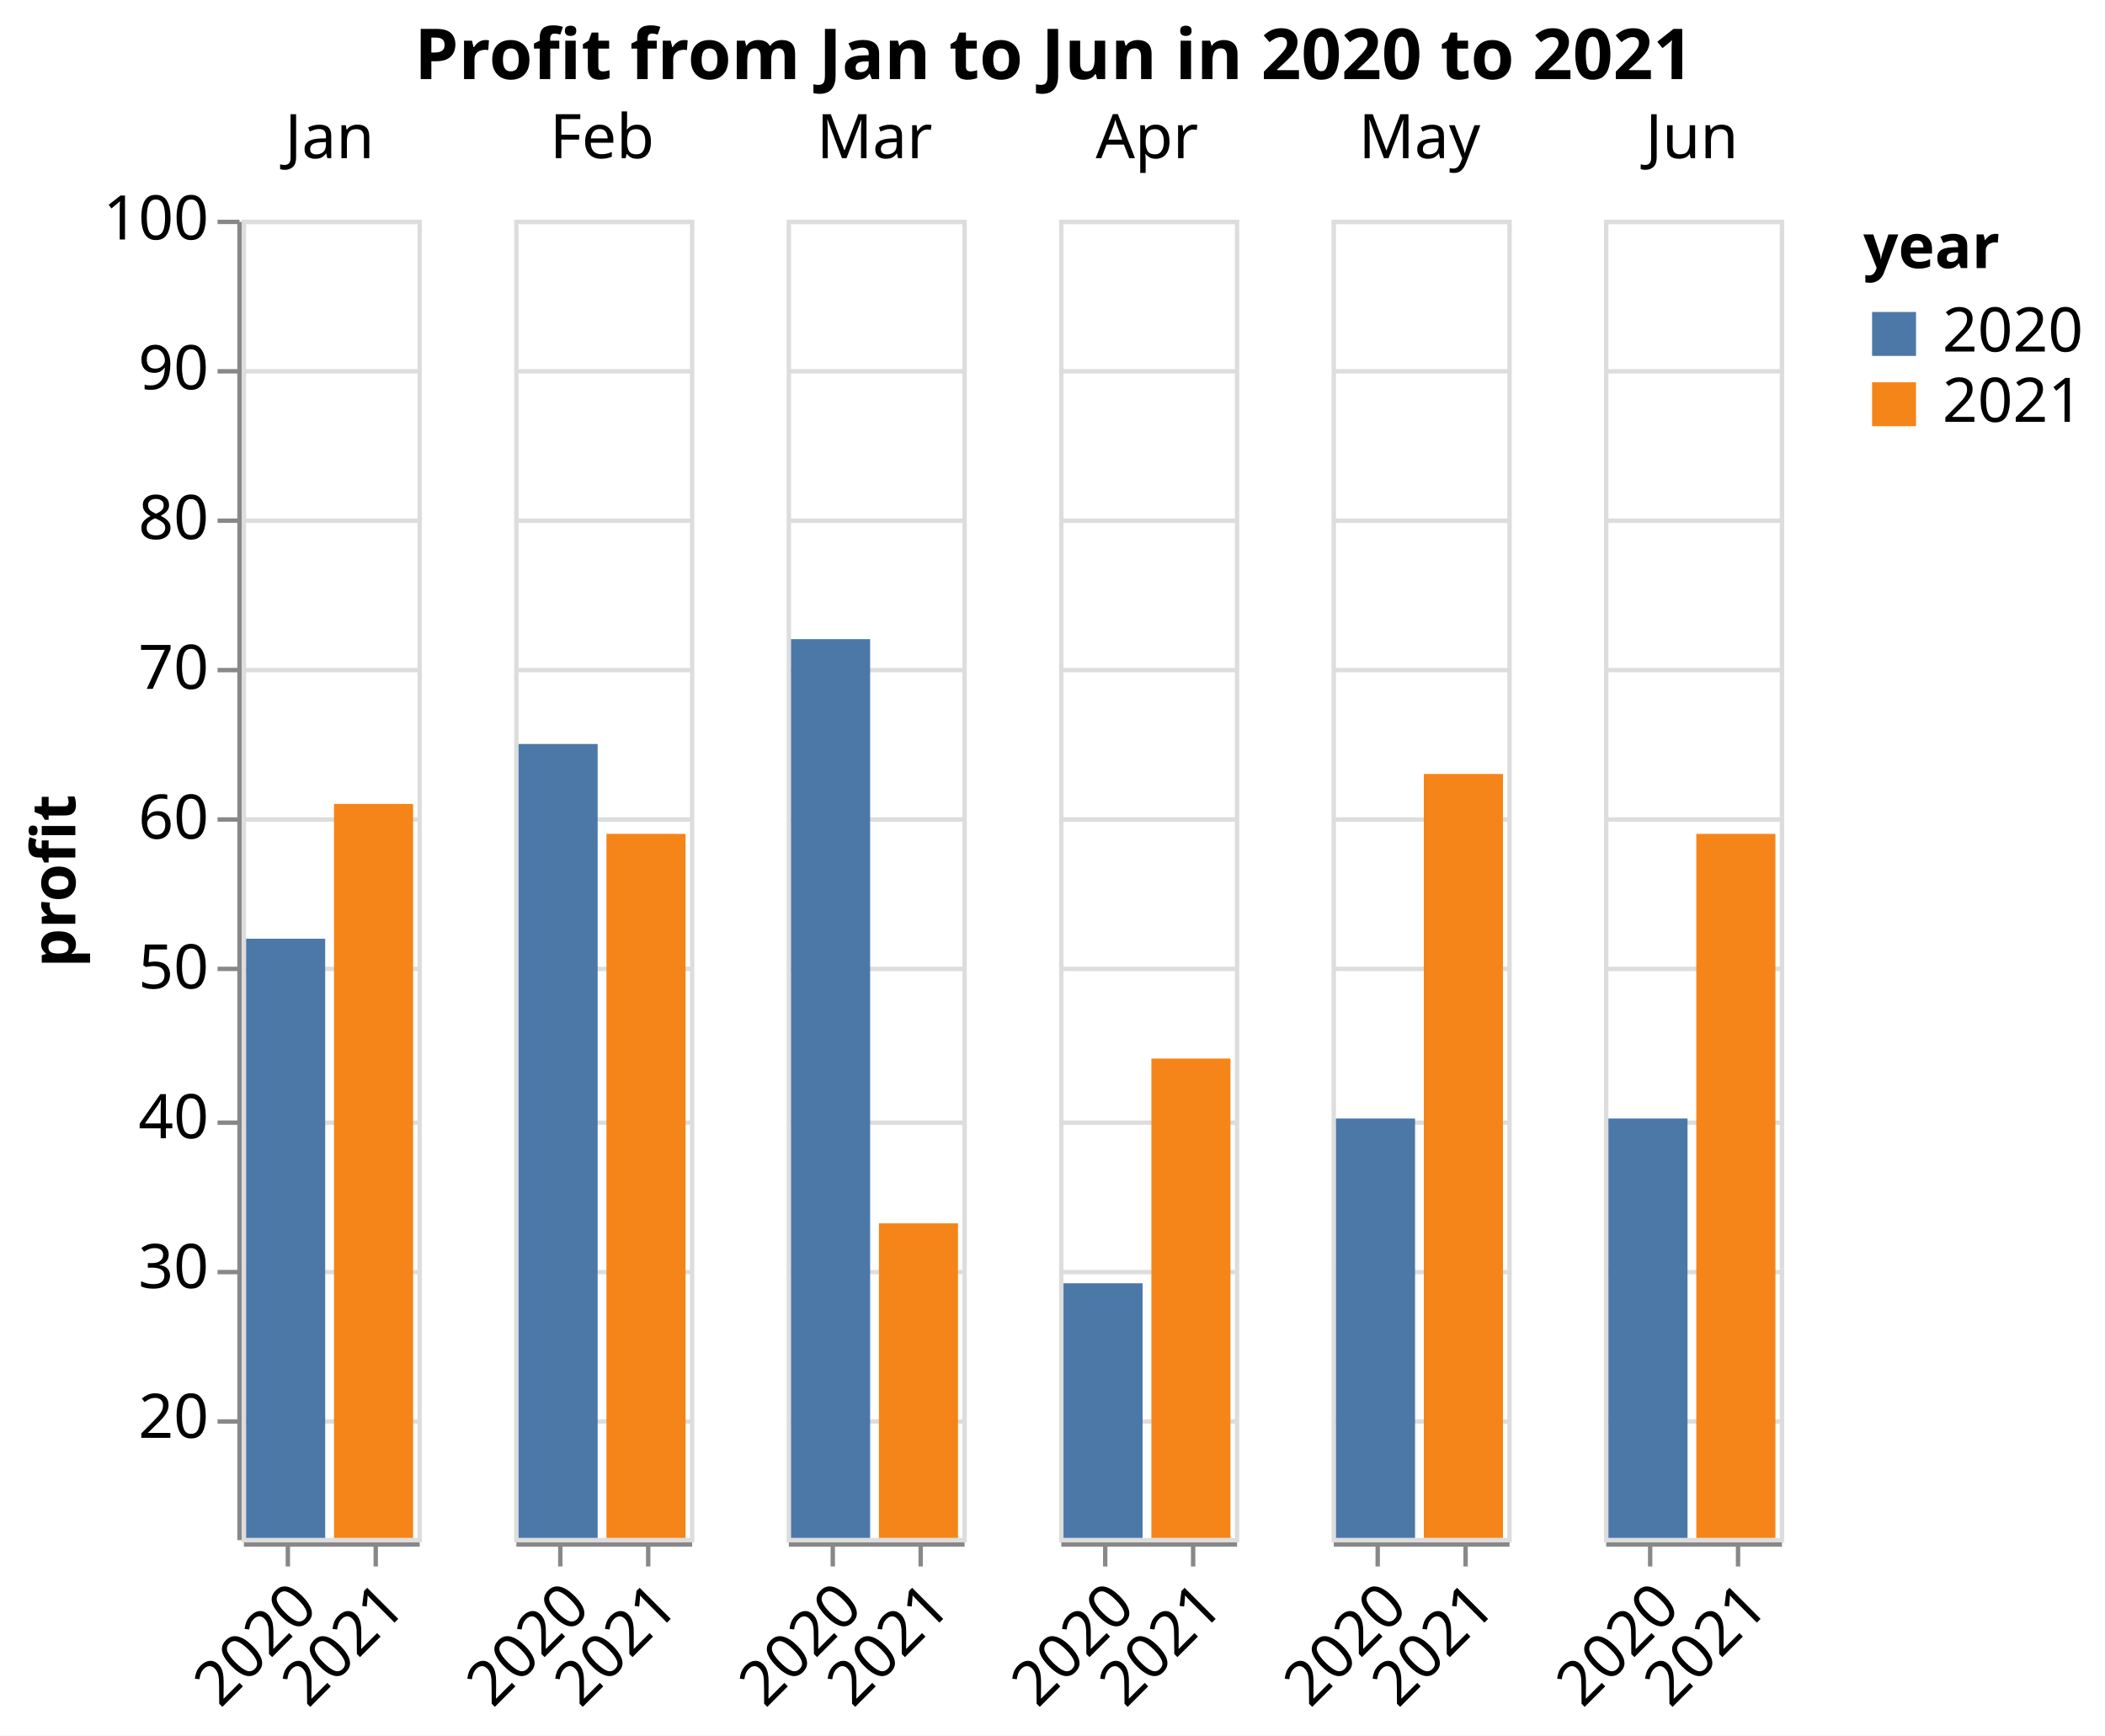
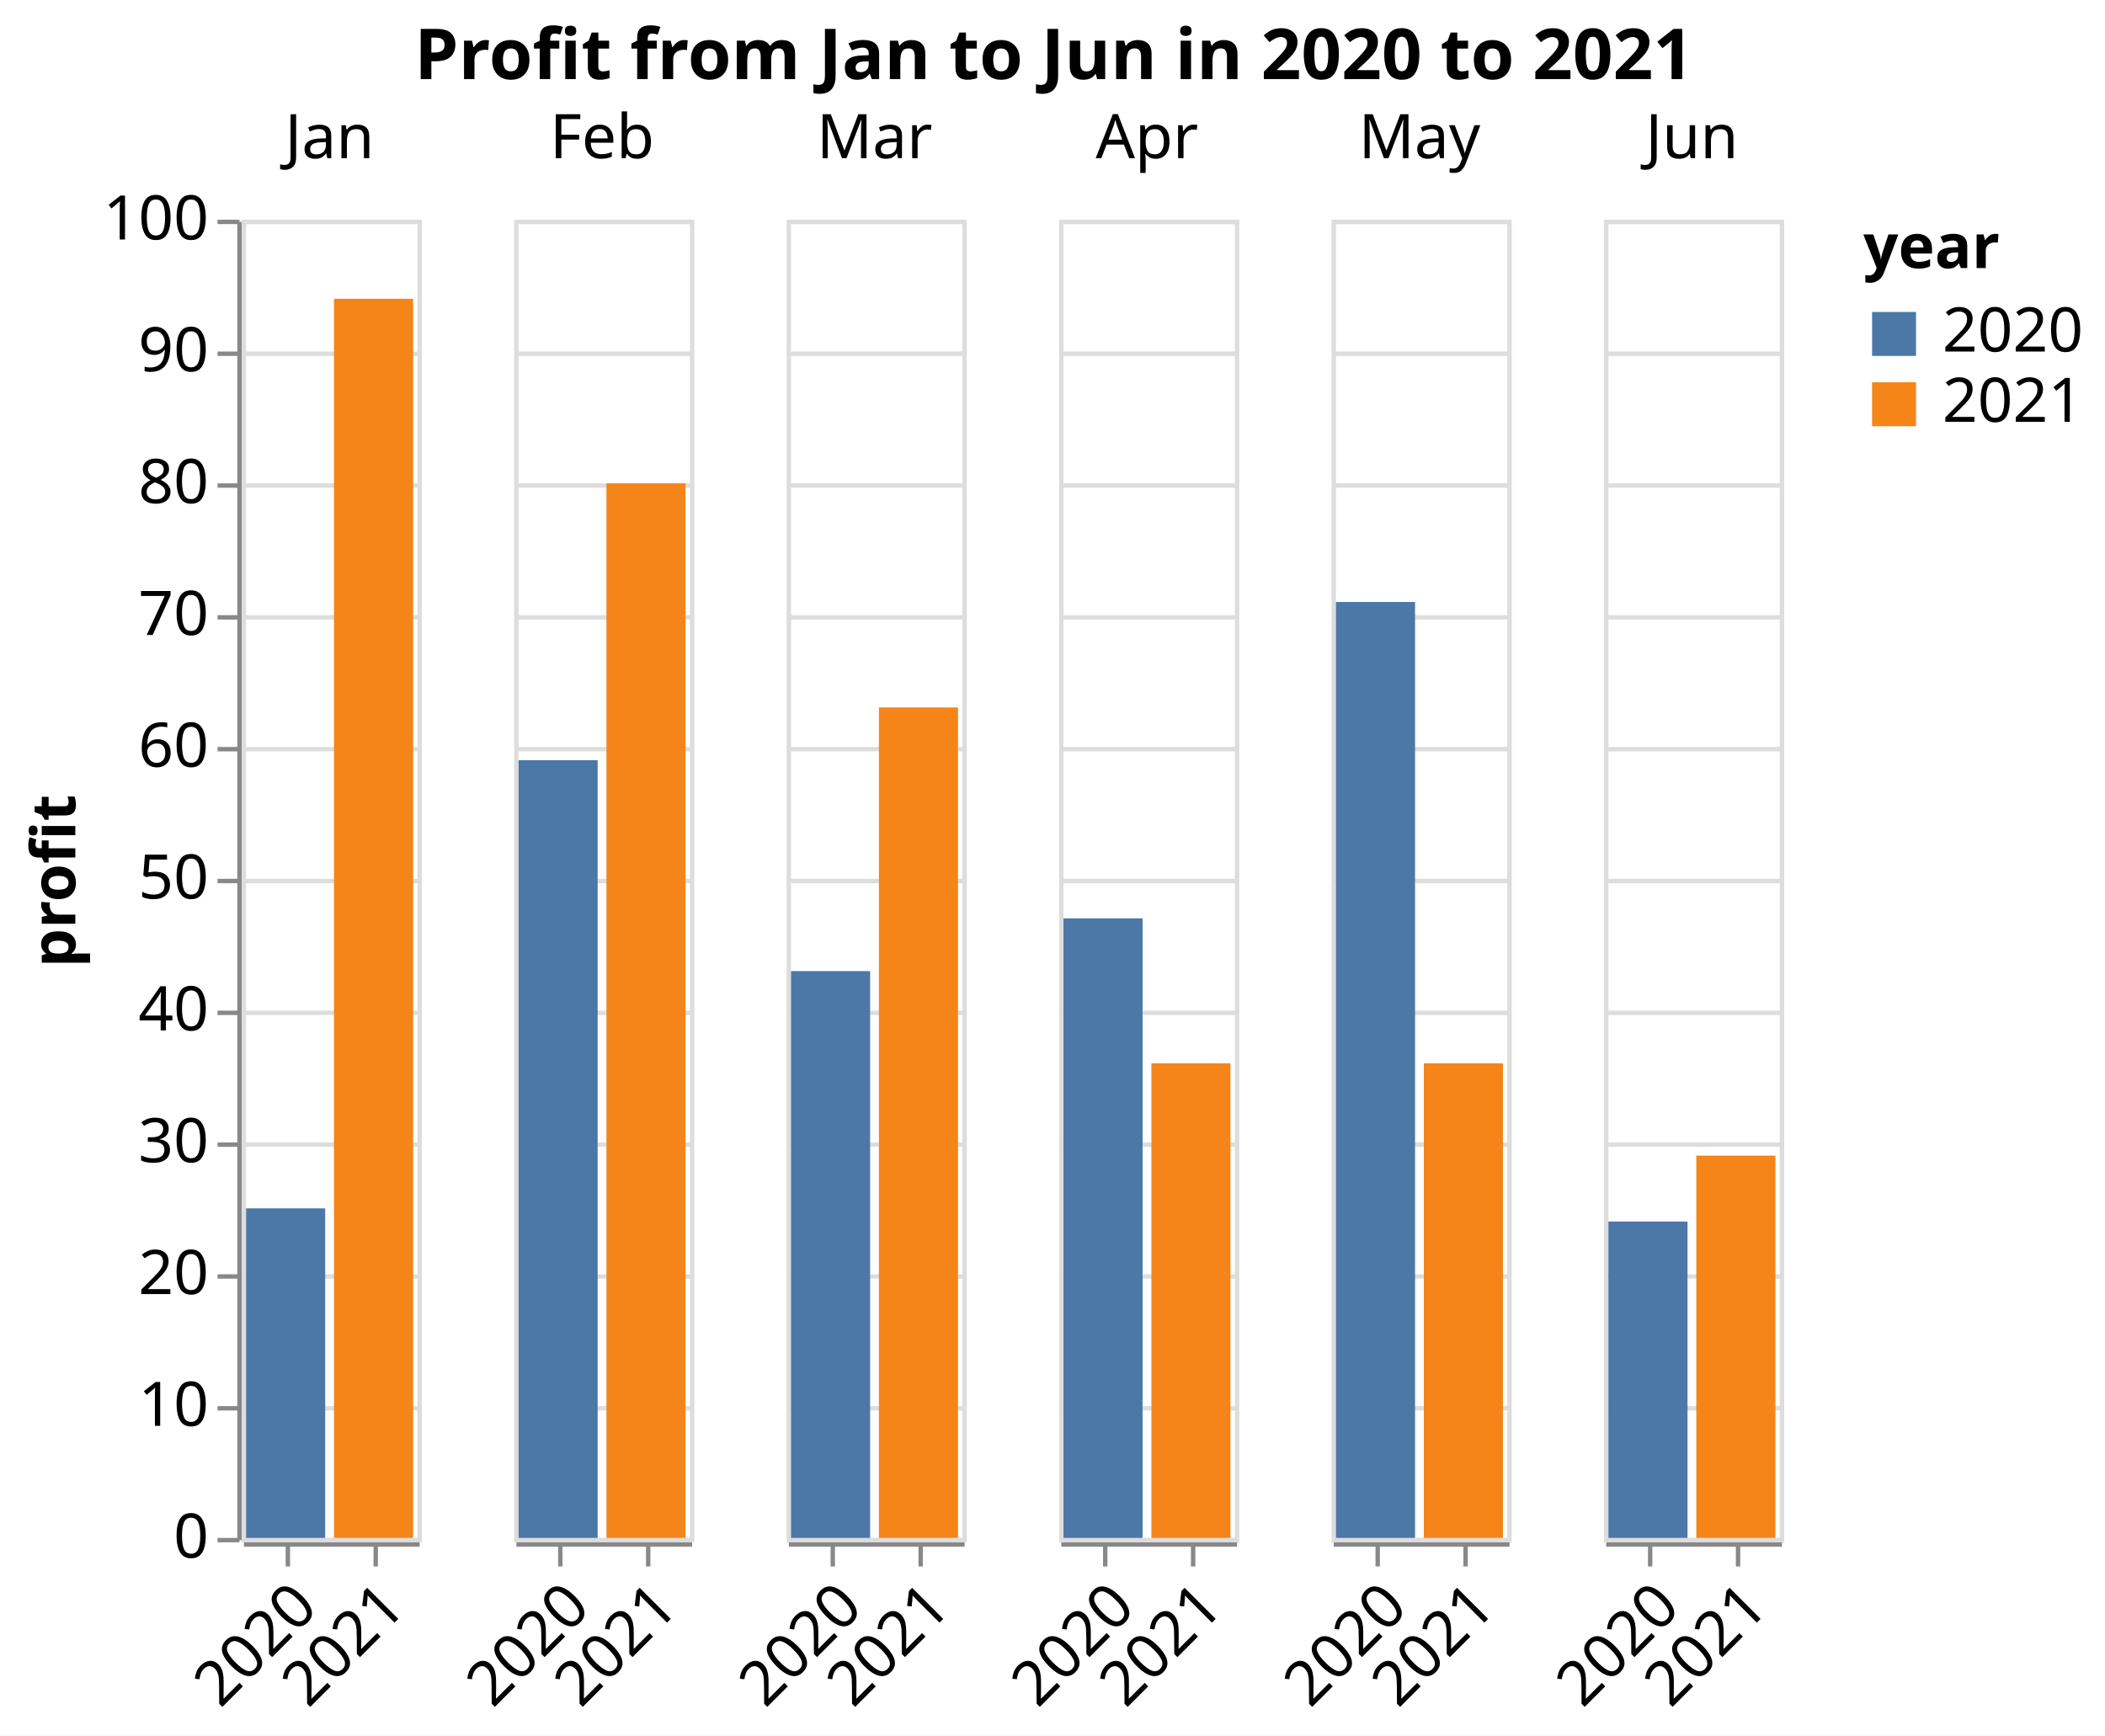
<svg xmlns="http://www.w3.org/2000/svg" version="1.1" class="marks" width="479" height="395" viewBox="0 0 479 395">
  <rect width="479" height="395" fill="white" />
  <g fill="none" stroke-miterlimit="10" transform="translate(55,50)">
    <g class="mark-group role-frame root" role="graphics-object" aria-roledescription="group mark container">
      <g transform="translate(0,0)">
        <path class="background" aria-hidden="true" d="M0,0h0v0h0Z" />
        <g>
          <g class="mark-group role-row-header row_header" role="graphics-object" aria-roledescription="group mark container">
            <g transform="translate(-1,0)">
              <path class="background" aria-hidden="true" d="M0,0h0v300h0Z" />
              <g>
-                 <g class="mark-group role-axis" role="graphics-symbol" aria-roledescription="axis" aria-label="Y-axis titled 'profit' for a linear scale with values from 12 to 100">
-                   <g transform="translate(0.5,0.5)">
-                     <path class="background" aria-hidden="true" d="M0,0h0v0h0Z" pointer-events="none" />
-                     <g>
-                       <g class="mark-rule role-axis-tick" pointer-events="none">
-                         <line transform="translate(0,273)" x2="-5" y2="0" stroke="#888" stroke-width="1" opacity="1" />
-                         <line transform="translate(0,239)" x2="-5" y2="0" stroke="#888" stroke-width="1" opacity="1" />
-                         <line transform="translate(0,205)" x2="-5" y2="0" stroke="#888" stroke-width="1" opacity="1" />
-                         <line transform="translate(0,170)" x2="-5" y2="0" stroke="#888" stroke-width="1" opacity="1" />
-                         <line transform="translate(0,136)" x2="-5" y2="0" stroke="#888" stroke-width="1" opacity="1" />
-                         <line transform="translate(0,102)" x2="-5" y2="0" stroke="#888" stroke-width="1" opacity="1" />
-                         <line transform="translate(0,68)" x2="-5" y2="0" stroke="#888" stroke-width="1" opacity="1" />
-                         <line transform="translate(0,34)" x2="-5" y2="0" stroke="#888" stroke-width="1" opacity="1" />
+                 <g class="mark-group role-axis" role="graphics-symbol" aria-roledescription="axis" aria-label="Y-axis titled 'profit' for a linear scale with values from 0 to 100">
+                   <g transform="translate(0.5,0.5)">
+                     <path class="background" aria-hidden="true" d="M0,0h0v0h0Z" pointer-events="none" />
+                     <g>
+                       <g class="mark-rule role-axis-tick" pointer-events="none">
+                         <line transform="translate(0,300)" x2="-5" y2="0" stroke="#888" stroke-width="1" opacity="1" />
+                         <line transform="translate(0,270)" x2="-5" y2="0" stroke="#888" stroke-width="1" opacity="1" />
+                         <line transform="translate(0,240)" x2="-5" y2="0" stroke="#888" stroke-width="1" opacity="1" />
+                         <line transform="translate(0,210)" x2="-5" y2="0" stroke="#888" stroke-width="1" opacity="1" />
+                         <line transform="translate(0,180)" x2="-5" y2="0" stroke="#888" stroke-width="1" opacity="1" />
+                         <line transform="translate(0,150)" x2="-5" y2="0" stroke="#888" stroke-width="1" opacity="1" />
+                         <line transform="translate(0,120)" x2="-5" y2="0" stroke="#888" stroke-width="1" opacity="1" />
+                         <line transform="translate(0,90)" x2="-5" y2="0" stroke="#888" stroke-width="1" opacity="1" />
+                         <line transform="translate(0,60)" x2="-5" y2="0" stroke="#888" stroke-width="1" opacity="1" />
+                         <line transform="translate(0,30)" x2="-5" y2="0" stroke="#888" stroke-width="1" opacity="1" />
                        <line transform="translate(0,0)" x2="-5" y2="0" stroke="#888" stroke-width="1" opacity="1" />
                      </g>
                      <g class="mark-text role-axis-label" pointer-events="none">
-                         <text text-anchor="end" transform="translate(-7,276.7273)" font-family="sans-serif" font-size="14px" fill="#000" opacity="1">20</text>
-                         <text text-anchor="end" transform="translate(-7,242.6364)" font-family="sans-serif" font-size="14px" fill="#000" opacity="1">30</text>
-                         <text text-anchor="end" transform="translate(-7,208.5455)" font-family="sans-serif" font-size="14px" fill="#000" opacity="1">40</text>
-                         <text text-anchor="end" transform="translate(-7,174.4545)" font-family="sans-serif" font-size="14px" fill="#000" opacity="1">50</text>
-                         <text text-anchor="end" transform="translate(-7,140.3636)" font-family="sans-serif" font-size="14px" fill="#000" opacity="1">60</text>
-                         <text text-anchor="end" transform="translate(-7,106.2727)" font-family="sans-serif" font-size="14px" fill="#000" opacity="1">70</text>
-                         <text text-anchor="end" transform="translate(-7,72.18182)" font-family="sans-serif" font-size="14px" fill="#000" opacity="1">80</text>
-                         <text text-anchor="end" transform="translate(-7,38.09091)" font-family="sans-serif" font-size="14px" fill="#000" opacity="1">90</text>
+                         <text text-anchor="end" transform="translate(-7,304)" font-family="sans-serif" font-size="14px" fill="#000" opacity="1">0</text>
+                         <text text-anchor="end" transform="translate(-7,274)" font-family="sans-serif" font-size="14px" fill="#000" opacity="1">10</text>
+                         <text text-anchor="end" transform="translate(-7,244)" font-family="sans-serif" font-size="14px" fill="#000" opacity="1">20</text>
+                         <text text-anchor="end" transform="translate(-7,214)" font-family="sans-serif" font-size="14px" fill="#000" opacity="1">30</text>
+                         <text text-anchor="end" transform="translate(-7,184)" font-family="sans-serif" font-size="14px" fill="#000" opacity="1">40</text>
+                         <text text-anchor="end" transform="translate(-7,154)" font-family="sans-serif" font-size="14px" fill="#000" opacity="1">50</text>
+                         <text text-anchor="end" transform="translate(-7,124)" font-family="sans-serif" font-size="14px" fill="#000" opacity="1">60</text>
+                         <text text-anchor="end" transform="translate(-7,94)" font-family="sans-serif" font-size="14px" fill="#000" opacity="1">70</text>
+                         <text text-anchor="end" transform="translate(-7,64)" font-family="sans-serif" font-size="14px" fill="#000" opacity="1">80</text>
+                         <text text-anchor="end" transform="translate(-7,34)" font-family="sans-serif" font-size="14px" fill="#000" opacity="1">90</text>
                        <text text-anchor="end" transform="translate(-7,4)" font-family="sans-serif" font-size="14px" fill="#000" opacity="1">100</text>
                      </g>
                      <g class="mark-rule role-axis-domain" pointer-events="none">
                        <line transform="translate(0,300)" x2="0" y2="-300" stroke="#888" stroke-width="1" opacity="1" />
                      </g>
                      <g class="mark-text role-axis-title" pointer-events="none">
                        <text text-anchor="middle" transform="translate(-34.3584,150) rotate(-90) translate(0,-3)" font-family="sans-serif" font-size="14px" font-weight="bold" fill="#000" opacity="1">profit</text>
                      </g>
                    </g>
                    <path class="foreground" aria-hidden="true" d="" pointer-events="none" display="none" />
                  </g>
                </g>
              </g>
              <path class="foreground" aria-hidden="true" d="" display="none" />
            </g>
          </g>
          <g class="mark-group role-column-header column_header" role="graphics-object" aria-roledescription="group mark container">
            <g transform="translate(0,-1)">
              <path class="background" aria-hidden="true" d="M0,0h40v0h-40Z" />
              <g>
                <g class="mark-group role-title">
                  <g transform="translate(20,-24)">
                    <path class="background" aria-hidden="true" d="M0,0h0v0h0Z" pointer-events="none" />
                    <g>
                      <g class="mark-text role-title-text" role="graphics-symbol" aria-roledescription="title" aria-label="Title text 'Jan'" pointer-events="none">
                        <text text-anchor="middle" transform="translate(0,11)" font-family="sans-serif" font-size="14px" fill="#000" opacity="1">Jan</text>
                      </g>
                    </g>
                    <path class="foreground" aria-hidden="true" d="" pointer-events="none" display="none" />
                  </g>
                </g>
              </g>
              <path class="foreground" aria-hidden="true" d="" display="none" />
            </g>
            <g transform="translate(62,-1)">
              <path class="background" aria-hidden="true" d="M0,0h40v0h-40Z" />
              <g>
                <g class="mark-group role-title">
                  <g transform="translate(20,-24)">
                    <path class="background" aria-hidden="true" d="M0,0h0v0h0Z" pointer-events="none" />
                    <g>
                      <g class="mark-text role-title-text" role="graphics-symbol" aria-roledescription="title" aria-label="Title text 'Feb'" pointer-events="none">
                        <text text-anchor="middle" transform="translate(0,11)" font-family="sans-serif" font-size="14px" fill="#000" opacity="1">Feb</text>
                      </g>
                    </g>
                    <path class="foreground" aria-hidden="true" d="" pointer-events="none" display="none" />
                  </g>
                </g>
              </g>
              <path class="foreground" aria-hidden="true" d="" display="none" />
            </g>
            <g transform="translate(124,-1)">
              <path class="background" aria-hidden="true" d="M0,0h40v0h-40Z" />
              <g>
                <g class="mark-group role-title">
                  <g transform="translate(20,-24)">
                    <path class="background" aria-hidden="true" d="M0,0h0v0h0Z" pointer-events="none" />
                    <g>
                      <g class="mark-text role-title-text" role="graphics-symbol" aria-roledescription="title" aria-label="Title text 'Mar'" pointer-events="none">
                        <text text-anchor="middle" transform="translate(0,11)" font-family="sans-serif" font-size="14px" fill="#000" opacity="1">Mar</text>
                      </g>
                    </g>
                    <path class="foreground" aria-hidden="true" d="" pointer-events="none" display="none" />
                  </g>
                </g>
              </g>
              <path class="foreground" aria-hidden="true" d="" display="none" />
            </g>
            <g transform="translate(186,-1)">
              <path class="background" aria-hidden="true" d="M0,0h40v0h-40Z" />
              <g>
                <g class="mark-group role-title">
                  <g transform="translate(20,-24)">
                    <path class="background" aria-hidden="true" d="M0,0h0v0h0Z" pointer-events="none" />
                    <g>
                      <g class="mark-text role-title-text" role="graphics-symbol" aria-roledescription="title" aria-label="Title text 'Apr'" pointer-events="none">
                        <text text-anchor="middle" transform="translate(0,11)" font-family="sans-serif" font-size="14px" fill="#000" opacity="1">Apr</text>
                      </g>
                    </g>
                    <path class="foreground" aria-hidden="true" d="" pointer-events="none" display="none" />
                  </g>
                </g>
              </g>
              <path class="foreground" aria-hidden="true" d="" display="none" />
            </g>
            <g transform="translate(248,-1)">
              <path class="background" aria-hidden="true" d="M0,0h40v0h-40Z" />
              <g>
                <g class="mark-group role-title">
                  <g transform="translate(20,-24)">
                    <path class="background" aria-hidden="true" d="M0,0h0v0h0Z" pointer-events="none" />
                    <g>
                      <g class="mark-text role-title-text" role="graphics-symbol" aria-roledescription="title" aria-label="Title text 'May'" pointer-events="none">
                        <text text-anchor="middle" transform="translate(0,11)" font-family="sans-serif" font-size="14px" fill="#000" opacity="1">May</text>
                      </g>
                    </g>
                    <path class="foreground" aria-hidden="true" d="" pointer-events="none" display="none" />
                  </g>
                </g>
              </g>
              <path class="foreground" aria-hidden="true" d="" display="none" />
            </g>
            <g transform="translate(310,-1)">
              <path class="background" aria-hidden="true" d="M0,0h40v0h-40Z" />
              <g>
                <g class="mark-group role-title">
                  <g transform="translate(20,-24)">
                    <path class="background" aria-hidden="true" d="M0,0h0v0h0Z" pointer-events="none" />
                    <g>
                      <g class="mark-text role-title-text" role="graphics-symbol" aria-roledescription="title" aria-label="Title text 'Jun'" pointer-events="none">
                        <text text-anchor="middle" transform="translate(0,11)" font-family="sans-serif" font-size="14px" fill="#000" opacity="1">Jun</text>
                      </g>
                    </g>
                    <path class="foreground" aria-hidden="true" d="" pointer-events="none" display="none" />
                  </g>
                </g>
              </g>
              <path class="foreground" aria-hidden="true" d="" display="none" />
            </g>
          </g>
          <g class="mark-group role-column-footer column_footer" role="graphics-object" aria-roledescription="group mark container">
            <g transform="translate(0,301)">
              <path class="background" aria-hidden="true" d="M0,0h40v0h-40Z" />
              <g>
                <g class="mark-group role-axis" role="graphics-symbol" aria-roledescription="axis" aria-label="X-axis for a discrete scale with 2 values: 2020, 2021">
                  <g transform="translate(0.5,0.5)">
                    <path class="background" aria-hidden="true" d="M0,0h0v0h0Z" pointer-events="none" />
                    <g>
                      <g class="mark-rule role-axis-tick" pointer-events="none">
                        <line transform="translate(10,0)" x2="0" y2="5" stroke="#888" stroke-width="1" opacity="1" />
                        <line transform="translate(30,0)" x2="0" y2="5" stroke="#888" stroke-width="1" opacity="1" />
                      </g>
                      <g class="mark-text role-axis-label" pointer-events="none">
                        <text text-anchor="end" transform="translate(9.5,7) rotate(315) translate(0,11)" font-family="sans-serif" font-size="14px" fill="#000" opacity="1">2020</text>
                        <text text-anchor="end" transform="translate(29.5,7) rotate(315) translate(0,11)" font-family="sans-serif" font-size="14px" fill="#000" opacity="1">2021</text>
                      </g>
                      <g class="mark-rule role-axis-domain" pointer-events="none">
                        <line transform="translate(0,0)" x2="40" y2="0" stroke="#888" stroke-width="1" opacity="1" />
                      </g>
                    </g>
                    <path class="foreground" aria-hidden="true" d="" pointer-events="none" display="none" />
                  </g>
                </g>
              </g>
              <path class="foreground" aria-hidden="true" d="" display="none" />
            </g>
            <g transform="translate(62,301)">
              <path class="background" aria-hidden="true" d="M0,0h40v0h-40Z" />
              <g>
                <g class="mark-group role-axis" role="graphics-symbol" aria-roledescription="axis" aria-label="X-axis for a discrete scale with 2 values: 2020, 2021">
                  <g transform="translate(0.5,0.5)">
                    <path class="background" aria-hidden="true" d="M0,0h0v0h0Z" pointer-events="none" />
                    <g>
                      <g class="mark-rule role-axis-tick" pointer-events="none">
                        <line transform="translate(10,0)" x2="0" y2="5" stroke="#888" stroke-width="1" opacity="1" />
                        <line transform="translate(30,0)" x2="0" y2="5" stroke="#888" stroke-width="1" opacity="1" />
                      </g>
                      <g class="mark-text role-axis-label" pointer-events="none">
                        <text text-anchor="end" transform="translate(9.5,7) rotate(315) translate(0,11)" font-family="sans-serif" font-size="14px" fill="#000" opacity="1">2020</text>
                        <text text-anchor="end" transform="translate(29.5,7) rotate(315) translate(0,11)" font-family="sans-serif" font-size="14px" fill="#000" opacity="1">2021</text>
                      </g>
                      <g class="mark-rule role-axis-domain" pointer-events="none">
                        <line transform="translate(0,0)" x2="40" y2="0" stroke="#888" stroke-width="1" opacity="1" />
                      </g>
                    </g>
                    <path class="foreground" aria-hidden="true" d="" pointer-events="none" display="none" />
                  </g>
                </g>
              </g>
              <path class="foreground" aria-hidden="true" d="" display="none" />
            </g>
            <g transform="translate(124,301)">
              <path class="background" aria-hidden="true" d="M0,0h40v0h-40Z" />
              <g>
                <g class="mark-group role-axis" role="graphics-symbol" aria-roledescription="axis" aria-label="X-axis for a discrete scale with 2 values: 2020, 2021">
                  <g transform="translate(0.5,0.5)">
                    <path class="background" aria-hidden="true" d="M0,0h0v0h0Z" pointer-events="none" />
                    <g>
                      <g class="mark-rule role-axis-tick" pointer-events="none">
                        <line transform="translate(10,0)" x2="0" y2="5" stroke="#888" stroke-width="1" opacity="1" />
                        <line transform="translate(30,0)" x2="0" y2="5" stroke="#888" stroke-width="1" opacity="1" />
                      </g>
                      <g class="mark-text role-axis-label" pointer-events="none">
                        <text text-anchor="end" transform="translate(9.5,7) rotate(315) translate(0,11)" font-family="sans-serif" font-size="14px" fill="#000" opacity="1">2020</text>
                        <text text-anchor="end" transform="translate(29.5,7) rotate(315) translate(0,11)" font-family="sans-serif" font-size="14px" fill="#000" opacity="1">2021</text>
                      </g>
                      <g class="mark-rule role-axis-domain" pointer-events="none">
                        <line transform="translate(0,0)" x2="40" y2="0" stroke="#888" stroke-width="1" opacity="1" />
                      </g>
                    </g>
                    <path class="foreground" aria-hidden="true" d="" pointer-events="none" display="none" />
                  </g>
                </g>
              </g>
              <path class="foreground" aria-hidden="true" d="" display="none" />
            </g>
            <g transform="translate(186,301)">
              <path class="background" aria-hidden="true" d="M0,0h40v0h-40Z" />
              <g>
                <g class="mark-group role-axis" role="graphics-symbol" aria-roledescription="axis" aria-label="X-axis for a discrete scale with 2 values: 2020, 2021">
                  <g transform="translate(0.5,0.5)">
                    <path class="background" aria-hidden="true" d="M0,0h0v0h0Z" pointer-events="none" />
                    <g>
                      <g class="mark-rule role-axis-tick" pointer-events="none">
                        <line transform="translate(10,0)" x2="0" y2="5" stroke="#888" stroke-width="1" opacity="1" />
                        <line transform="translate(30,0)" x2="0" y2="5" stroke="#888" stroke-width="1" opacity="1" />
                      </g>
                      <g class="mark-text role-axis-label" pointer-events="none">
                        <text text-anchor="end" transform="translate(9.5,7) rotate(315) translate(0,11)" font-family="sans-serif" font-size="14px" fill="#000" opacity="1">2020</text>
                        <text text-anchor="end" transform="translate(29.5,7) rotate(315) translate(0,11)" font-family="sans-serif" font-size="14px" fill="#000" opacity="1">2021</text>
                      </g>
                      <g class="mark-rule role-axis-domain" pointer-events="none">
                        <line transform="translate(0,0)" x2="40" y2="0" stroke="#888" stroke-width="1" opacity="1" />
                      </g>
                    </g>
                    <path class="foreground" aria-hidden="true" d="" pointer-events="none" display="none" />
                  </g>
                </g>
              </g>
              <path class="foreground" aria-hidden="true" d="" display="none" />
            </g>
            <g transform="translate(248,301)">
              <path class="background" aria-hidden="true" d="M0,0h40v0h-40Z" />
              <g>
                <g class="mark-group role-axis" role="graphics-symbol" aria-roledescription="axis" aria-label="X-axis for a discrete scale with 2 values: 2020, 2021">
                  <g transform="translate(0.5,0.5)">
                    <path class="background" aria-hidden="true" d="M0,0h0v0h0Z" pointer-events="none" />
                    <g>
                      <g class="mark-rule role-axis-tick" pointer-events="none">
                        <line transform="translate(10,0)" x2="0" y2="5" stroke="#888" stroke-width="1" opacity="1" />
                        <line transform="translate(30,0)" x2="0" y2="5" stroke="#888" stroke-width="1" opacity="1" />
                      </g>
                      <g class="mark-text role-axis-label" pointer-events="none">
                        <text text-anchor="end" transform="translate(9.5,7) rotate(315) translate(0,11)" font-family="sans-serif" font-size="14px" fill="#000" opacity="1">2020</text>
                        <text text-anchor="end" transform="translate(29.5,7) rotate(315) translate(0,11)" font-family="sans-serif" font-size="14px" fill="#000" opacity="1">2021</text>
                      </g>
                      <g class="mark-rule role-axis-domain" pointer-events="none">
                        <line transform="translate(0,0)" x2="40" y2="0" stroke="#888" stroke-width="1" opacity="1" />
                      </g>
                    </g>
                    <path class="foreground" aria-hidden="true" d="" pointer-events="none" display="none" />
                  </g>
                </g>
              </g>
              <path class="foreground" aria-hidden="true" d="" display="none" />
            </g>
            <g transform="translate(310,301)">
              <path class="background" aria-hidden="true" d="M0,0h40v0h-40Z" />
              <g>
                <g class="mark-group role-axis" role="graphics-symbol" aria-roledescription="axis" aria-label="X-axis for a discrete scale with 2 values: 2020, 2021">
                  <g transform="translate(0.5,0.5)">
                    <path class="background" aria-hidden="true" d="M0,0h0v0h0Z" pointer-events="none" />
                    <g>
                      <g class="mark-rule role-axis-tick" pointer-events="none">
                        <line transform="translate(10,0)" x2="0" y2="5" stroke="#888" stroke-width="1" opacity="1" />
                        <line transform="translate(30,0)" x2="0" y2="5" stroke="#888" stroke-width="1" opacity="1" />
                      </g>
                      <g class="mark-text role-axis-label" pointer-events="none">
                        <text text-anchor="end" transform="translate(9.5,7) rotate(315) translate(0,11)" font-family="sans-serif" font-size="14px" fill="#000" opacity="1">2020</text>
                        <text text-anchor="end" transform="translate(29.5,7) rotate(315) translate(0,11)" font-family="sans-serif" font-size="14px" fill="#000" opacity="1">2021</text>
                      </g>
                      <g class="mark-rule role-axis-domain" pointer-events="none">
                        <line transform="translate(0,0)" x2="40" y2="0" stroke="#888" stroke-width="1" opacity="1" />
                      </g>
                    </g>
                    <path class="foreground" aria-hidden="true" d="" pointer-events="none" display="none" />
                  </g>
                </g>
              </g>
              <path class="foreground" aria-hidden="true" d="" display="none" />
            </g>
          </g>
          <g class="mark-group role-scope cell" role="graphics-object" aria-roledescription="group mark container">
            <g transform="translate(0,0)">
              <path class="background" aria-hidden="true" d="M0.5,0.5h40v300h-40Z" stroke="#ddd" />
              <g>
                <g class="mark-group role-axis" aria-hidden="true">
                  <g transform="translate(0.5,0.5)">
                    <path class="background" aria-hidden="true" d="M0,0h0v0h0Z" pointer-events="none" />
                    <g>
                      <g class="mark-rule role-axis-grid" pointer-events="none">
-                         <line transform="translate(0,273)" x2="40" y2="0" stroke="#ddd" stroke-width="1" opacity="1" />
-                         <line transform="translate(0,239)" x2="40" y2="0" stroke="#ddd" stroke-width="1" opacity="1" />
-                         <line transform="translate(0,205)" x2="40" y2="0" stroke="#ddd" stroke-width="1" opacity="1" />
-                         <line transform="translate(0,170)" x2="40" y2="0" stroke="#ddd" stroke-width="1" opacity="1" />
-                         <line transform="translate(0,136)" x2="40" y2="0" stroke="#ddd" stroke-width="1" opacity="1" />
-                         <line transform="translate(0,102)" x2="40" y2="0" stroke="#ddd" stroke-width="1" opacity="1" />
-                         <line transform="translate(0,68)" x2="40" y2="0" stroke="#ddd" stroke-width="1" opacity="1" />
-                         <line transform="translate(0,34)" x2="40" y2="0" stroke="#ddd" stroke-width="1" opacity="1" />
+                         <line transform="translate(0,300)" x2="40" y2="0" stroke="#ddd" stroke-width="1" opacity="1" />
+                         <line transform="translate(0,270)" x2="40" y2="0" stroke="#ddd" stroke-width="1" opacity="1" />
+                         <line transform="translate(0,240)" x2="40" y2="0" stroke="#ddd" stroke-width="1" opacity="1" />
+                         <line transform="translate(0,210)" x2="40" y2="0" stroke="#ddd" stroke-width="1" opacity="1" />
+                         <line transform="translate(0,180)" x2="40" y2="0" stroke="#ddd" stroke-width="1" opacity="1" />
+                         <line transform="translate(0,150)" x2="40" y2="0" stroke="#ddd" stroke-width="1" opacity="1" />
+                         <line transform="translate(0,120)" x2="40" y2="0" stroke="#ddd" stroke-width="1" opacity="1" />
+                         <line transform="translate(0,90)" x2="40" y2="0" stroke="#ddd" stroke-width="1" opacity="1" />
+                         <line transform="translate(0,60)" x2="40" y2="0" stroke="#ddd" stroke-width="1" opacity="1" />
+                         <line transform="translate(0,30)" x2="40" y2="0" stroke="#ddd" stroke-width="1" opacity="1" />
                        <line transform="translate(0,0)" x2="40" y2="0" stroke="#ddd" stroke-width="1" opacity="1" />
                      </g>
                    </g>
                    <path class="foreground" aria-hidden="true" d="" pointer-events="none" display="none" />
                  </g>
                </g>
                <g class="mark-rect role-mark child_marks" role="graphics-object" aria-roledescription="rect mark container">
-                   <path aria-label="year: 2020; profit: 52" role="graphics-symbol" aria-roledescription="bar" d="M1,163.636h18v136.364h-18Z" fill="#4c78a8" />
-                   <path aria-label="year: 2021; profit: 61" role="graphics-symbol" aria-roledescription="bar" d="M21,132.955h18v167.045h-18Z" fill="#f58518" />
+                   <path aria-label="year: 2020; profit: 25" role="graphics-symbol" aria-roledescription="bar" d="M1,225h18v75h-18Z" fill="#4c78a8" />
+                   <path aria-label="year: 2021; profit: 94" role="graphics-symbol" aria-roledescription="bar" d="M21,18h18v282h-18Z" fill="#f58518" />
                </g>
              </g>
              <path class="foreground" aria-hidden="true" d="" display="none" />
            </g>
            <g transform="translate(62,0)">
              <path class="background" aria-hidden="true" d="M0.5,0.5h40v300h-40Z" stroke="#ddd" />
              <g>
                <g class="mark-group role-axis" aria-hidden="true">
                  <g transform="translate(0.5,0.5)">
                    <path class="background" aria-hidden="true" d="M0,0h0v0h0Z" pointer-events="none" />
                    <g>
                      <g class="mark-rule role-axis-grid" pointer-events="none">
-                         <line transform="translate(0,273)" x2="40" y2="0" stroke="#ddd" stroke-width="1" opacity="1" />
-                         <line transform="translate(0,239)" x2="40" y2="0" stroke="#ddd" stroke-width="1" opacity="1" />
-                         <line transform="translate(0,205)" x2="40" y2="0" stroke="#ddd" stroke-width="1" opacity="1" />
-                         <line transform="translate(0,170)" x2="40" y2="0" stroke="#ddd" stroke-width="1" opacity="1" />
-                         <line transform="translate(0,136)" x2="40" y2="0" stroke="#ddd" stroke-width="1" opacity="1" />
-                         <line transform="translate(0,102)" x2="40" y2="0" stroke="#ddd" stroke-width="1" opacity="1" />
-                         <line transform="translate(0,68)" x2="40" y2="0" stroke="#ddd" stroke-width="1" opacity="1" />
-                         <line transform="translate(0,34)" x2="40" y2="0" stroke="#ddd" stroke-width="1" opacity="1" />
+                         <line transform="translate(0,300)" x2="40" y2="0" stroke="#ddd" stroke-width="1" opacity="1" />
+                         <line transform="translate(0,270)" x2="40" y2="0" stroke="#ddd" stroke-width="1" opacity="1" />
+                         <line transform="translate(0,240)" x2="40" y2="0" stroke="#ddd" stroke-width="1" opacity="1" />
+                         <line transform="translate(0,210)" x2="40" y2="0" stroke="#ddd" stroke-width="1" opacity="1" />
+                         <line transform="translate(0,180)" x2="40" y2="0" stroke="#ddd" stroke-width="1" opacity="1" />
+                         <line transform="translate(0,150)" x2="40" y2="0" stroke="#ddd" stroke-width="1" opacity="1" />
+                         <line transform="translate(0,120)" x2="40" y2="0" stroke="#ddd" stroke-width="1" opacity="1" />
+                         <line transform="translate(0,90)" x2="40" y2="0" stroke="#ddd" stroke-width="1" opacity="1" />
+                         <line transform="translate(0,60)" x2="40" y2="0" stroke="#ddd" stroke-width="1" opacity="1" />
+                         <line transform="translate(0,30)" x2="40" y2="0" stroke="#ddd" stroke-width="1" opacity="1" />
                        <line transform="translate(0,0)" x2="40" y2="0" stroke="#ddd" stroke-width="1" opacity="1" />
                      </g>
                    </g>
                    <path class="foreground" aria-hidden="true" d="" pointer-events="none" display="none" />
                  </g>
                </g>
                <g class="mark-rect role-mark child_marks" role="graphics-object" aria-roledescription="rect mark container">
-                   <path aria-label="year: 2020; profit: 65" role="graphics-symbol" aria-roledescription="bar" d="M1,119.318h18v180.682h-18Z" fill="#4c78a8" />
-                   <path aria-label="year: 2021; profit: 59" role="graphics-symbol" aria-roledescription="bar" d="M21,139.773h18v160.227h-18Z" fill="#f58518" />
+                   <path aria-label="year: 2020; profit: 59" role="graphics-symbol" aria-roledescription="bar" d="M1,123h18v177h-18Z" fill="#4c78a8" />
+                   <path aria-label="year: 2021; profit: 80" role="graphics-symbol" aria-roledescription="bar" d="M21,60h18v240h-18Z" fill="#f58518" />
                </g>
              </g>
              <path class="foreground" aria-hidden="true" d="" display="none" />
            </g>
            <g transform="translate(124,0)">
              <path class="background" aria-hidden="true" d="M0.5,0.5h40v300h-40Z" stroke="#ddd" />
              <g>
                <g class="mark-group role-axis" aria-hidden="true">
                  <g transform="translate(0.5,0.5)">
                    <path class="background" aria-hidden="true" d="M0,0h0v0h0Z" pointer-events="none" />
                    <g>
                      <g class="mark-rule role-axis-grid" pointer-events="none">
-                         <line transform="translate(0,273)" x2="40" y2="0" stroke="#ddd" stroke-width="1" opacity="1" />
-                         <line transform="translate(0,239)" x2="40" y2="0" stroke="#ddd" stroke-width="1" opacity="1" />
-                         <line transform="translate(0,205)" x2="40" y2="0" stroke="#ddd" stroke-width="1" opacity="1" />
-                         <line transform="translate(0,170)" x2="40" y2="0" stroke="#ddd" stroke-width="1" opacity="1" />
-                         <line transform="translate(0,136)" x2="40" y2="0" stroke="#ddd" stroke-width="1" opacity="1" />
-                         <line transform="translate(0,102)" x2="40" y2="0" stroke="#ddd" stroke-width="1" opacity="1" />
-                         <line transform="translate(0,68)" x2="40" y2="0" stroke="#ddd" stroke-width="1" opacity="1" />
-                         <line transform="translate(0,34)" x2="40" y2="0" stroke="#ddd" stroke-width="1" opacity="1" />
+                         <line transform="translate(0,300)" x2="40" y2="0" stroke="#ddd" stroke-width="1" opacity="1" />
+                         <line transform="translate(0,270)" x2="40" y2="0" stroke="#ddd" stroke-width="1" opacity="1" />
+                         <line transform="translate(0,240)" x2="40" y2="0" stroke="#ddd" stroke-width="1" opacity="1" />
+                         <line transform="translate(0,210)" x2="40" y2="0" stroke="#ddd" stroke-width="1" opacity="1" />
+                         <line transform="translate(0,180)" x2="40" y2="0" stroke="#ddd" stroke-width="1" opacity="1" />
+                         <line transform="translate(0,150)" x2="40" y2="0" stroke="#ddd" stroke-width="1" opacity="1" />
+                         <line transform="translate(0,120)" x2="40" y2="0" stroke="#ddd" stroke-width="1" opacity="1" />
+                         <line transform="translate(0,90)" x2="40" y2="0" stroke="#ddd" stroke-width="1" opacity="1" />
+                         <line transform="translate(0,60)" x2="40" y2="0" stroke="#ddd" stroke-width="1" opacity="1" />
+                         <line transform="translate(0,30)" x2="40" y2="0" stroke="#ddd" stroke-width="1" opacity="1" />
                        <line transform="translate(0,0)" x2="40" y2="0" stroke="#ddd" stroke-width="1" opacity="1" />
                      </g>
                    </g>
                    <path class="foreground" aria-hidden="true" d="" pointer-events="none" display="none" />
                  </g>
                </g>
                <g class="mark-rect role-mark child_marks" role="graphics-object" aria-roledescription="rect mark container">
-                   <path aria-label="year: 2020; profit: 72" role="graphics-symbol" aria-roledescription="bar" d="M1,95.455h18v204.545h-18Z" fill="#4c78a8" />
-                   <path aria-label="year: 2021; profit: 33" role="graphics-symbol" aria-roledescription="bar" d="M21,228.409h18v71.591h-18Z" fill="#f58518" />
+                   <path aria-label="year: 2020; profit: 43" role="graphics-symbol" aria-roledescription="bar" d="M1,171h18v129h-18Z" fill="#4c78a8" />
+                   <path aria-label="year: 2021; profit: 63" role="graphics-symbol" aria-roledescription="bar" d="M21,111h18v189h-18Z" fill="#f58518" />
                </g>
              </g>
              <path class="foreground" aria-hidden="true" d="" display="none" />
            </g>
            <g transform="translate(186,0)">
              <path class="background" aria-hidden="true" d="M0.5,0.5h40v300h-40Z" stroke="#ddd" />
              <g>
                <g class="mark-group role-axis" aria-hidden="true">
                  <g transform="translate(0.5,0.5)">
                    <path class="background" aria-hidden="true" d="M0,0h0v0h0Z" pointer-events="none" />
                    <g>
                      <g class="mark-rule role-axis-grid" pointer-events="none">
-                         <line transform="translate(0,273)" x2="40" y2="0" stroke="#ddd" stroke-width="1" opacity="1" />
-                         <line transform="translate(0,239)" x2="40" y2="0" stroke="#ddd" stroke-width="1" opacity="1" />
-                         <line transform="translate(0,205)" x2="40" y2="0" stroke="#ddd" stroke-width="1" opacity="1" />
-                         <line transform="translate(0,170)" x2="40" y2="0" stroke="#ddd" stroke-width="1" opacity="1" />
-                         <line transform="translate(0,136)" x2="40" y2="0" stroke="#ddd" stroke-width="1" opacity="1" />
-                         <line transform="translate(0,102)" x2="40" y2="0" stroke="#ddd" stroke-width="1" opacity="1" />
-                         <line transform="translate(0,68)" x2="40" y2="0" stroke="#ddd" stroke-width="1" opacity="1" />
-                         <line transform="translate(0,34)" x2="40" y2="0" stroke="#ddd" stroke-width="1" opacity="1" />
+                         <line transform="translate(0,300)" x2="40" y2="0" stroke="#ddd" stroke-width="1" opacity="1" />
+                         <line transform="translate(0,270)" x2="40" y2="0" stroke="#ddd" stroke-width="1" opacity="1" />
+                         <line transform="translate(0,240)" x2="40" y2="0" stroke="#ddd" stroke-width="1" opacity="1" />
+                         <line transform="translate(0,210)" x2="40" y2="0" stroke="#ddd" stroke-width="1" opacity="1" />
+                         <line transform="translate(0,180)" x2="40" y2="0" stroke="#ddd" stroke-width="1" opacity="1" />
+                         <line transform="translate(0,150)" x2="40" y2="0" stroke="#ddd" stroke-width="1" opacity="1" />
+                         <line transform="translate(0,120)" x2="40" y2="0" stroke="#ddd" stroke-width="1" opacity="1" />
+                         <line transform="translate(0,90)" x2="40" y2="0" stroke="#ddd" stroke-width="1" opacity="1" />
+                         <line transform="translate(0,60)" x2="40" y2="0" stroke="#ddd" stroke-width="1" opacity="1" />
+                         <line transform="translate(0,30)" x2="40" y2="0" stroke="#ddd" stroke-width="1" opacity="1" />
                        <line transform="translate(0,0)" x2="40" y2="0" stroke="#ddd" stroke-width="1" opacity="1" />
                      </g>
                    </g>
                    <path class="foreground" aria-hidden="true" d="" pointer-events="none" display="none" />
                  </g>
                </g>
                <g class="mark-rect role-mark child_marks" role="graphics-object" aria-roledescription="rect mark container">
-                   <path aria-label="year: 2020; profit: 29" role="graphics-symbol" aria-roledescription="bar" d="M1,242.045h18v57.955h-18Z" fill="#4c78a8" />
-                   <path aria-label="year: 2021; profit: 44" role="graphics-symbol" aria-roledescription="bar" d="M21,190.909h18v109.091h-18Z" fill="#f58518" />
+                   <path aria-label="year: 2020; profit: 47" role="graphics-symbol" aria-roledescription="bar" d="M1,159h18v141h-18Z" fill="#4c78a8" />
+                   <path aria-label="year: 2021; profit: 36" role="graphics-symbol" aria-roledescription="bar" d="M21,192h18v108h-18Z" fill="#f58518" />
                </g>
              </g>
              <path class="foreground" aria-hidden="true" d="" display="none" />
            </g>
            <g transform="translate(248,0)">
              <path class="background" aria-hidden="true" d="M0.5,0.5h40v300h-40Z" stroke="#ddd" />
              <g>
                <g class="mark-group role-axis" aria-hidden="true">
                  <g transform="translate(0.5,0.5)">
                    <path class="background" aria-hidden="true" d="M0,0h0v0h0Z" pointer-events="none" />
                    <g>
                      <g class="mark-rule role-axis-grid" pointer-events="none">
-                         <line transform="translate(0,273)" x2="40" y2="0" stroke="#ddd" stroke-width="1" opacity="1" />
-                         <line transform="translate(0,239)" x2="40" y2="0" stroke="#ddd" stroke-width="1" opacity="1" />
-                         <line transform="translate(0,205)" x2="40" y2="0" stroke="#ddd" stroke-width="1" opacity="1" />
-                         <line transform="translate(0,170)" x2="40" y2="0" stroke="#ddd" stroke-width="1" opacity="1" />
-                         <line transform="translate(0,136)" x2="40" y2="0" stroke="#ddd" stroke-width="1" opacity="1" />
-                         <line transform="translate(0,102)" x2="40" y2="0" stroke="#ddd" stroke-width="1" opacity="1" />
-                         <line transform="translate(0,68)" x2="40" y2="0" stroke="#ddd" stroke-width="1" opacity="1" />
-                         <line transform="translate(0,34)" x2="40" y2="0" stroke="#ddd" stroke-width="1" opacity="1" />
+                         <line transform="translate(0,300)" x2="40" y2="0" stroke="#ddd" stroke-width="1" opacity="1" />
+                         <line transform="translate(0,270)" x2="40" y2="0" stroke="#ddd" stroke-width="1" opacity="1" />
+                         <line transform="translate(0,240)" x2="40" y2="0" stroke="#ddd" stroke-width="1" opacity="1" />
+                         <line transform="translate(0,210)" x2="40" y2="0" stroke="#ddd" stroke-width="1" opacity="1" />
+                         <line transform="translate(0,180)" x2="40" y2="0" stroke="#ddd" stroke-width="1" opacity="1" />
+                         <line transform="translate(0,150)" x2="40" y2="0" stroke="#ddd" stroke-width="1" opacity="1" />
+                         <line transform="translate(0,120)" x2="40" y2="0" stroke="#ddd" stroke-width="1" opacity="1" />
+                         <line transform="translate(0,90)" x2="40" y2="0" stroke="#ddd" stroke-width="1" opacity="1" />
+                         <line transform="translate(0,60)" x2="40" y2="0" stroke="#ddd" stroke-width="1" opacity="1" />
+                         <line transform="translate(0,30)" x2="40" y2="0" stroke="#ddd" stroke-width="1" opacity="1" />
                        <line transform="translate(0,0)" x2="40" y2="0" stroke="#ddd" stroke-width="1" opacity="1" />
                      </g>
                    </g>
                    <path class="foreground" aria-hidden="true" d="" pointer-events="none" display="none" />
                  </g>
                </g>
                <g class="mark-rect role-mark child_marks" role="graphics-object" aria-roledescription="rect mark container">
-                   <path aria-label="year: 2020; profit: 40" role="graphics-symbol" aria-roledescription="bar" d="M1,204.545h18v95.455h-18Z" fill="#4c78a8" />
-                   <path aria-label="year: 2021; profit: 63" role="graphics-symbol" aria-roledescription="bar" d="M21,126.136h18v173.864h-18Z" fill="#f58518" />
+                   <path aria-label="year: 2020; profit: 71" role="graphics-symbol" aria-roledescription="bar" d="M1,87h18v213h-18Z" fill="#4c78a8" />
+                   <path aria-label="year: 2021; profit: 36" role="graphics-symbol" aria-roledescription="bar" d="M21,192h18v108h-18Z" fill="#f58518" />
                </g>
              </g>
              <path class="foreground" aria-hidden="true" d="" display="none" />
            </g>
            <g transform="translate(310,0)">
              <path class="background" aria-hidden="true" d="M0.5,0.5h40v300h-40Z" stroke="#ddd" />
              <g>
                <g class="mark-group role-axis" aria-hidden="true">
                  <g transform="translate(0.5,0.5)">
                    <path class="background" aria-hidden="true" d="M0,0h0v0h0Z" pointer-events="none" />
                    <g>
                      <g class="mark-rule role-axis-grid" pointer-events="none">
-                         <line transform="translate(0,273)" x2="40" y2="0" stroke="#ddd" stroke-width="1" opacity="1" />
-                         <line transform="translate(0,239)" x2="40" y2="0" stroke="#ddd" stroke-width="1" opacity="1" />
-                         <line transform="translate(0,205)" x2="40" y2="0" stroke="#ddd" stroke-width="1" opacity="1" />
-                         <line transform="translate(0,170)" x2="40" y2="0" stroke="#ddd" stroke-width="1" opacity="1" />
-                         <line transform="translate(0,136)" x2="40" y2="0" stroke="#ddd" stroke-width="1" opacity="1" />
-                         <line transform="translate(0,102)" x2="40" y2="0" stroke="#ddd" stroke-width="1" opacity="1" />
-                         <line transform="translate(0,68)" x2="40" y2="0" stroke="#ddd" stroke-width="1" opacity="1" />
-                         <line transform="translate(0,34)" x2="40" y2="0" stroke="#ddd" stroke-width="1" opacity="1" />
+                         <line transform="translate(0,300)" x2="40" y2="0" stroke="#ddd" stroke-width="1" opacity="1" />
+                         <line transform="translate(0,270)" x2="40" y2="0" stroke="#ddd" stroke-width="1" opacity="1" />
+                         <line transform="translate(0,240)" x2="40" y2="0" stroke="#ddd" stroke-width="1" opacity="1" />
+                         <line transform="translate(0,210)" x2="40" y2="0" stroke="#ddd" stroke-width="1" opacity="1" />
+                         <line transform="translate(0,180)" x2="40" y2="0" stroke="#ddd" stroke-width="1" opacity="1" />
+                         <line transform="translate(0,150)" x2="40" y2="0" stroke="#ddd" stroke-width="1" opacity="1" />
+                         <line transform="translate(0,120)" x2="40" y2="0" stroke="#ddd" stroke-width="1" opacity="1" />
+                         <line transform="translate(0,90)" x2="40" y2="0" stroke="#ddd" stroke-width="1" opacity="1" />
+                         <line transform="translate(0,60)" x2="40" y2="0" stroke="#ddd" stroke-width="1" opacity="1" />
+                         <line transform="translate(0,30)" x2="40" y2="0" stroke="#ddd" stroke-width="1" opacity="1" />
                        <line transform="translate(0,0)" x2="40" y2="0" stroke="#ddd" stroke-width="1" opacity="1" />
                      </g>
                    </g>
                    <path class="foreground" aria-hidden="true" d="" pointer-events="none" display="none" />
                  </g>
                </g>
                <g class="mark-rect role-mark child_marks" role="graphics-object" aria-roledescription="rect mark container">
-                   <path aria-label="year: 2020; profit: 40" role="graphics-symbol" aria-roledescription="bar" d="M1,204.545h18v95.455h-18Z" fill="#4c78a8" />
-                   <path aria-label="year: 2021; profit: 59" role="graphics-symbol" aria-roledescription="bar" d="M21,139.773h18v160.227h-18Z" fill="#f58518" />
+                   <path aria-label="year: 2020; profit: 24" role="graphics-symbol" aria-roledescription="bar" d="M1,228h18v72h-18Z" fill="#4c78a8" />
+                   <path aria-label="year: 2021; profit: 29" role="graphics-symbol" aria-roledescription="bar" d="M21,213h18v87h-18Z" fill="#f58518" />
                </g>
              </g>
              <path class="foreground" aria-hidden="true" d="" display="none" />
            </g>
          </g>
          <g class="mark-group role-legend" role="graphics-symbol" aria-roledescription="legend" aria-label="Symbol legend titled 'year' for fill color with 2 values: 2020, 2021">
            <g transform="translate(369,0)">
              <path class="background" aria-hidden="true" d="M0,0h50v49h-50Z" pointer-events="none" />
              <g>
                <g class="mark-group role-legend-entry">
                  <g transform="translate(0,19)">
                    <path class="background" aria-hidden="true" d="M0,0h0v0h0Z" pointer-events="none" />
                    <g>
                      <g class="mark-group role-scope" role="graphics-object" aria-roledescription="group mark container">
                        <g transform="translate(0,0)">
                          <path class="background" aria-hidden="true" d="M0,0h49.145v14h-49.145Z" pointer-events="none" opacity="1" />
                          <g>
                            <g class="mark-symbol role-legend-symbol" pointer-events="none">
                              <path transform="translate(7,7)" d="M-5,-5h10v10h-10Z" fill="#4c78a8" stroke-width="1.5" opacity="1" />
                            </g>
                            <g class="mark-text role-legend-label" pointer-events="none">
                              <text text-anchor="start" transform="translate(18,11)" font-family="sans-serif" font-size="14px" fill="#000" opacity="1">2020</text>
                            </g>
                          </g>
                          <path class="foreground" aria-hidden="true" d="" pointer-events="none" display="none" />
                        </g>
                        <g transform="translate(0,16)">
                          <path class="background" aria-hidden="true" d="M0,0h49.145v14h-49.145Z" pointer-events="none" opacity="1" />
                          <g>
                            <g class="mark-symbol role-legend-symbol" pointer-events="none">
                              <path transform="translate(7,7)" d="M-5,-5h10v10h-10Z" fill="#f58518" stroke-width="1.5" opacity="1" />
                            </g>
                            <g class="mark-text role-legend-label" pointer-events="none">
                              <text text-anchor="start" transform="translate(18,11)" font-family="sans-serif" font-size="14px" fill="#000" opacity="1">2021</text>
                            </g>
                          </g>
                          <path class="foreground" aria-hidden="true" d="" pointer-events="none" display="none" />
                        </g>
                      </g>
                    </g>
                    <path class="foreground" aria-hidden="true" d="" pointer-events="none" display="none" />
                  </g>
                </g>
                <g class="mark-text role-legend-title" pointer-events="none">
                  <text text-anchor="start" transform="translate(0,11)" font-family="sans-serif" font-size="14px" font-weight="bold" fill="#000" opacity="1">year</text>
                </g>
              </g>
              <path class="foreground" aria-hidden="true" d="" pointer-events="none" display="none" />
            </g>
          </g>
          <g class="mark-group role-title">
            <g transform="translate(184.8208,-45)">
              <path class="background" aria-hidden="true" d="M0,0h0v0h0Z" pointer-events="none" />
              <g>
                <g class="mark-text role-title-text" role="graphics-symbol" aria-roledescription="title" aria-label="Title text 'Profit from Jan to Jun in 2020 to 2021'" pointer-events="none">
                  <text text-anchor="middle" transform="translate(0,13)" font-family="sans-serif" font-size="16px" font-weight="bold" fill="#000" opacity="1">Profit from Jan to Jun in 2020 to 2021</text>
                </g>
              </g>
              <path class="foreground" aria-hidden="true" d="" pointer-events="none" display="none" />
            </g>
          </g>
        </g>
        <path class="foreground" aria-hidden="true" d="" display="none" />
      </g>
    </g>
  </g>
</svg>
